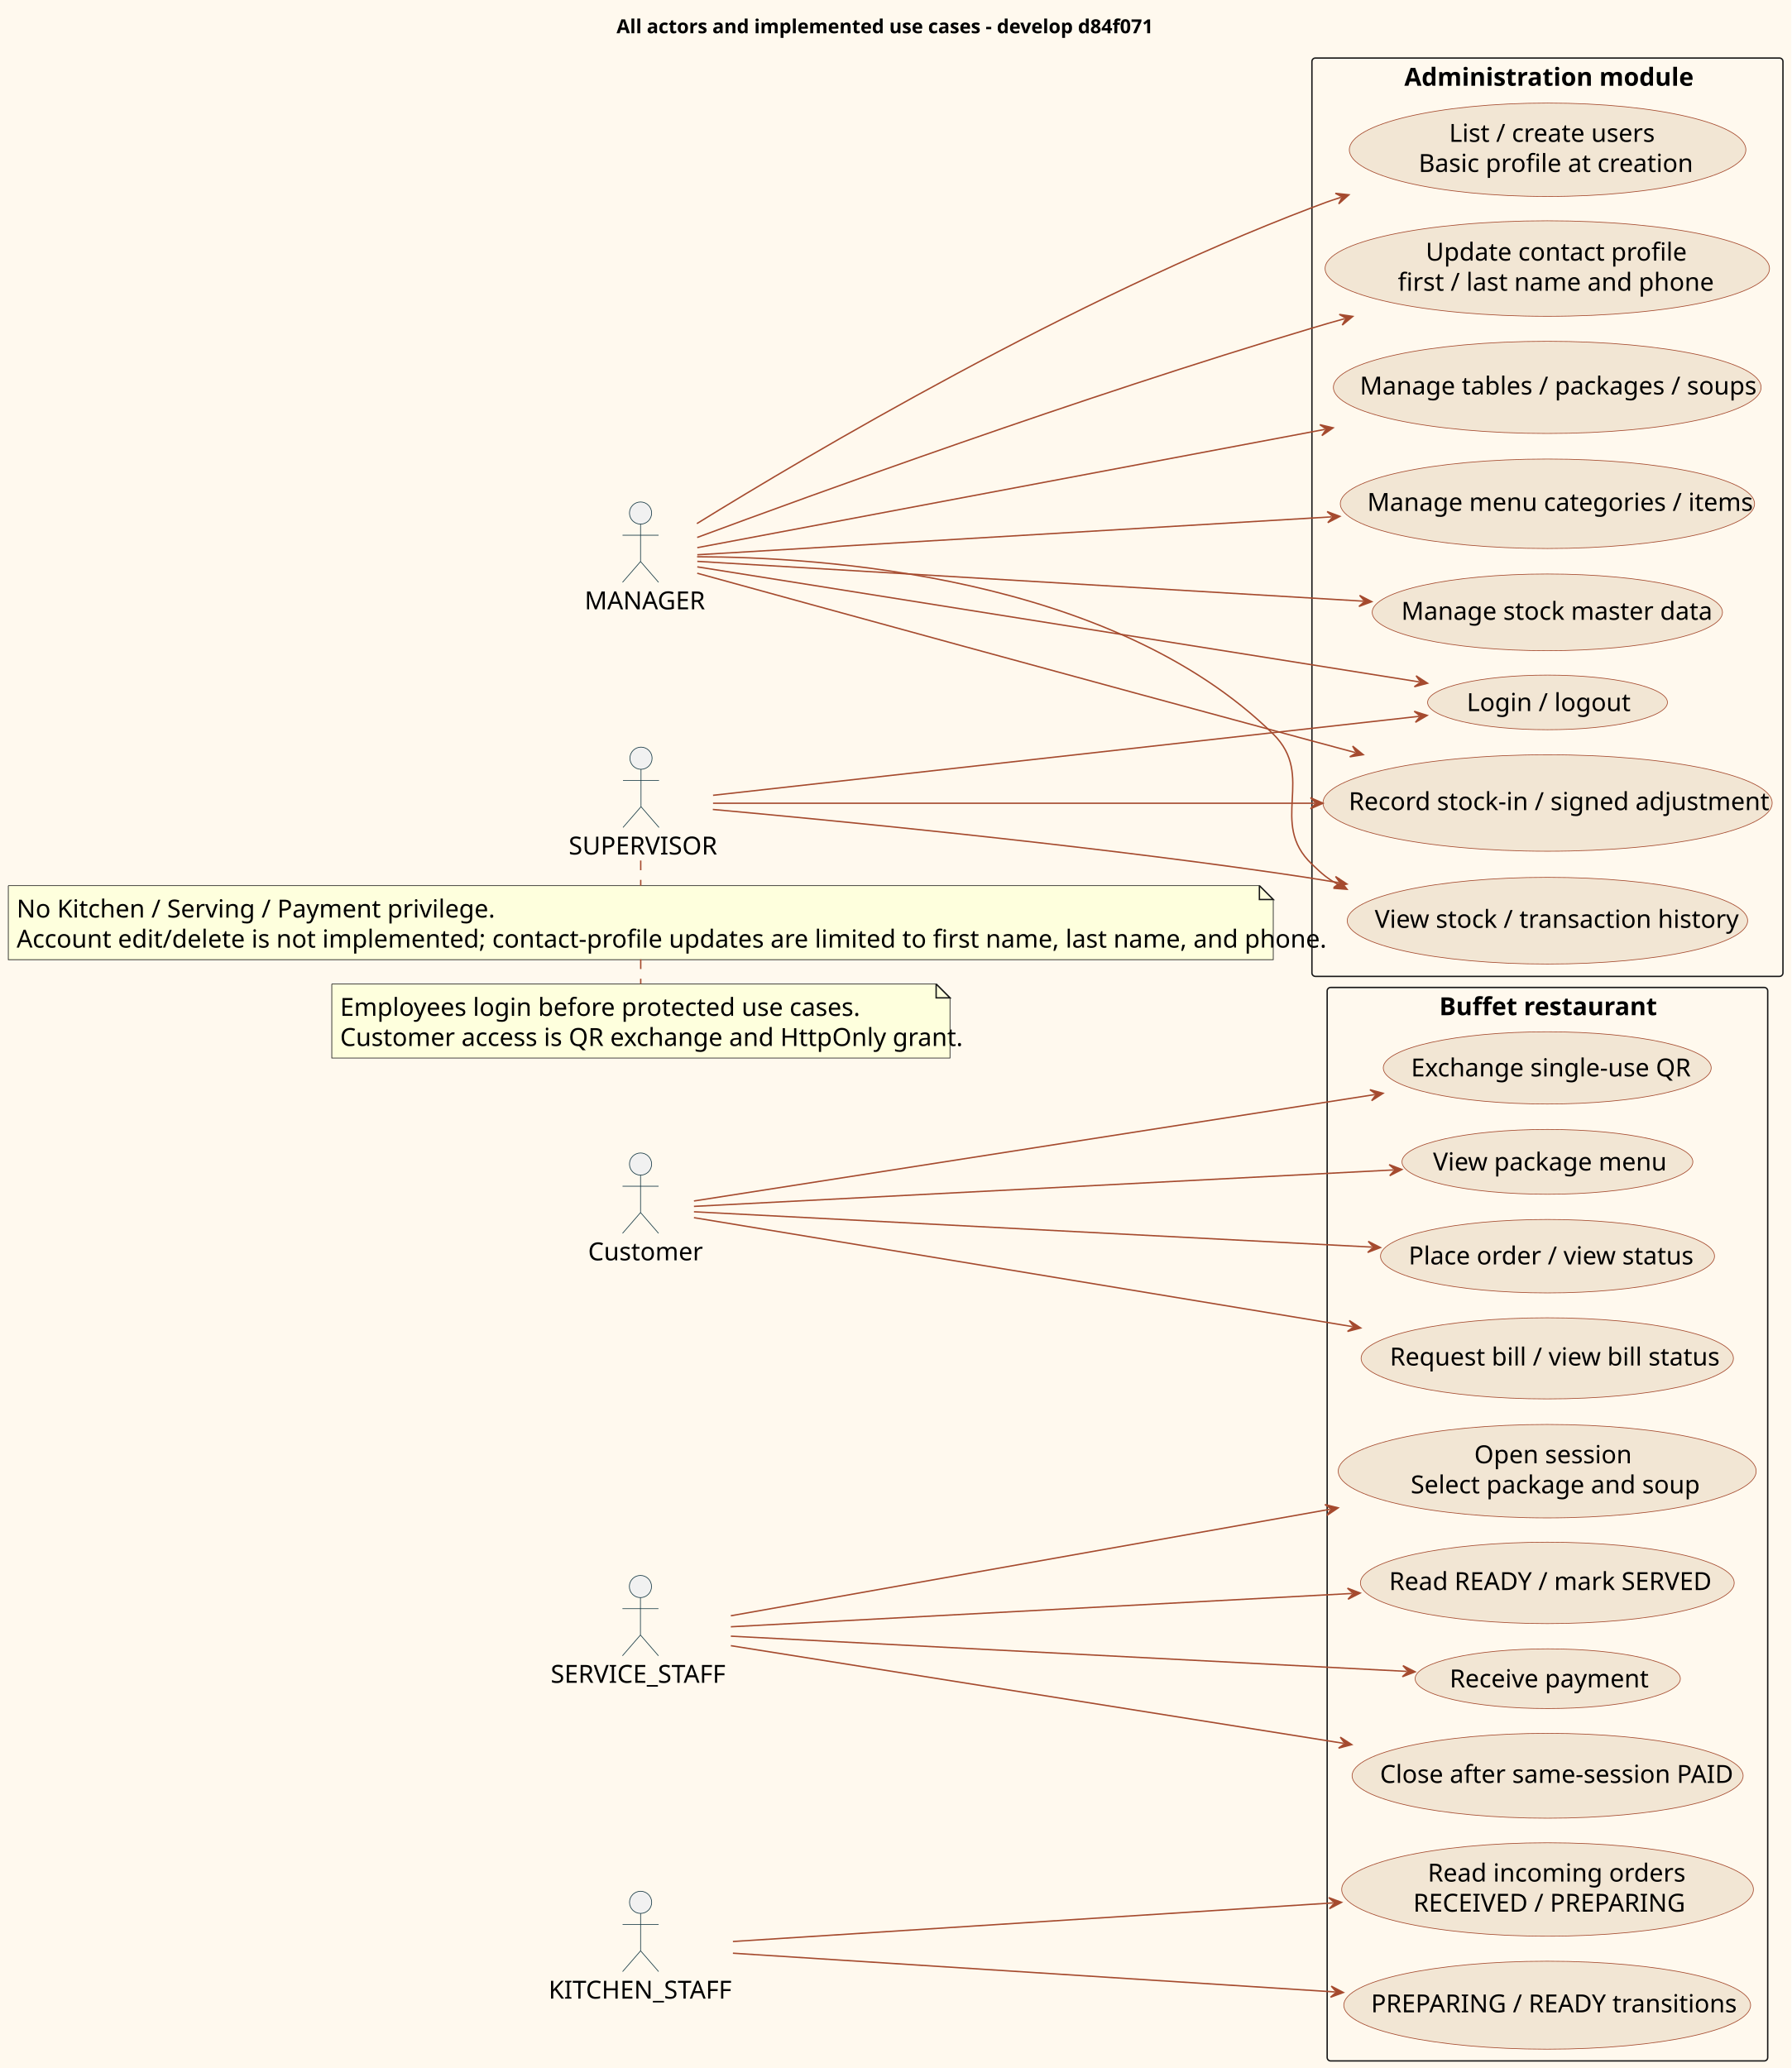
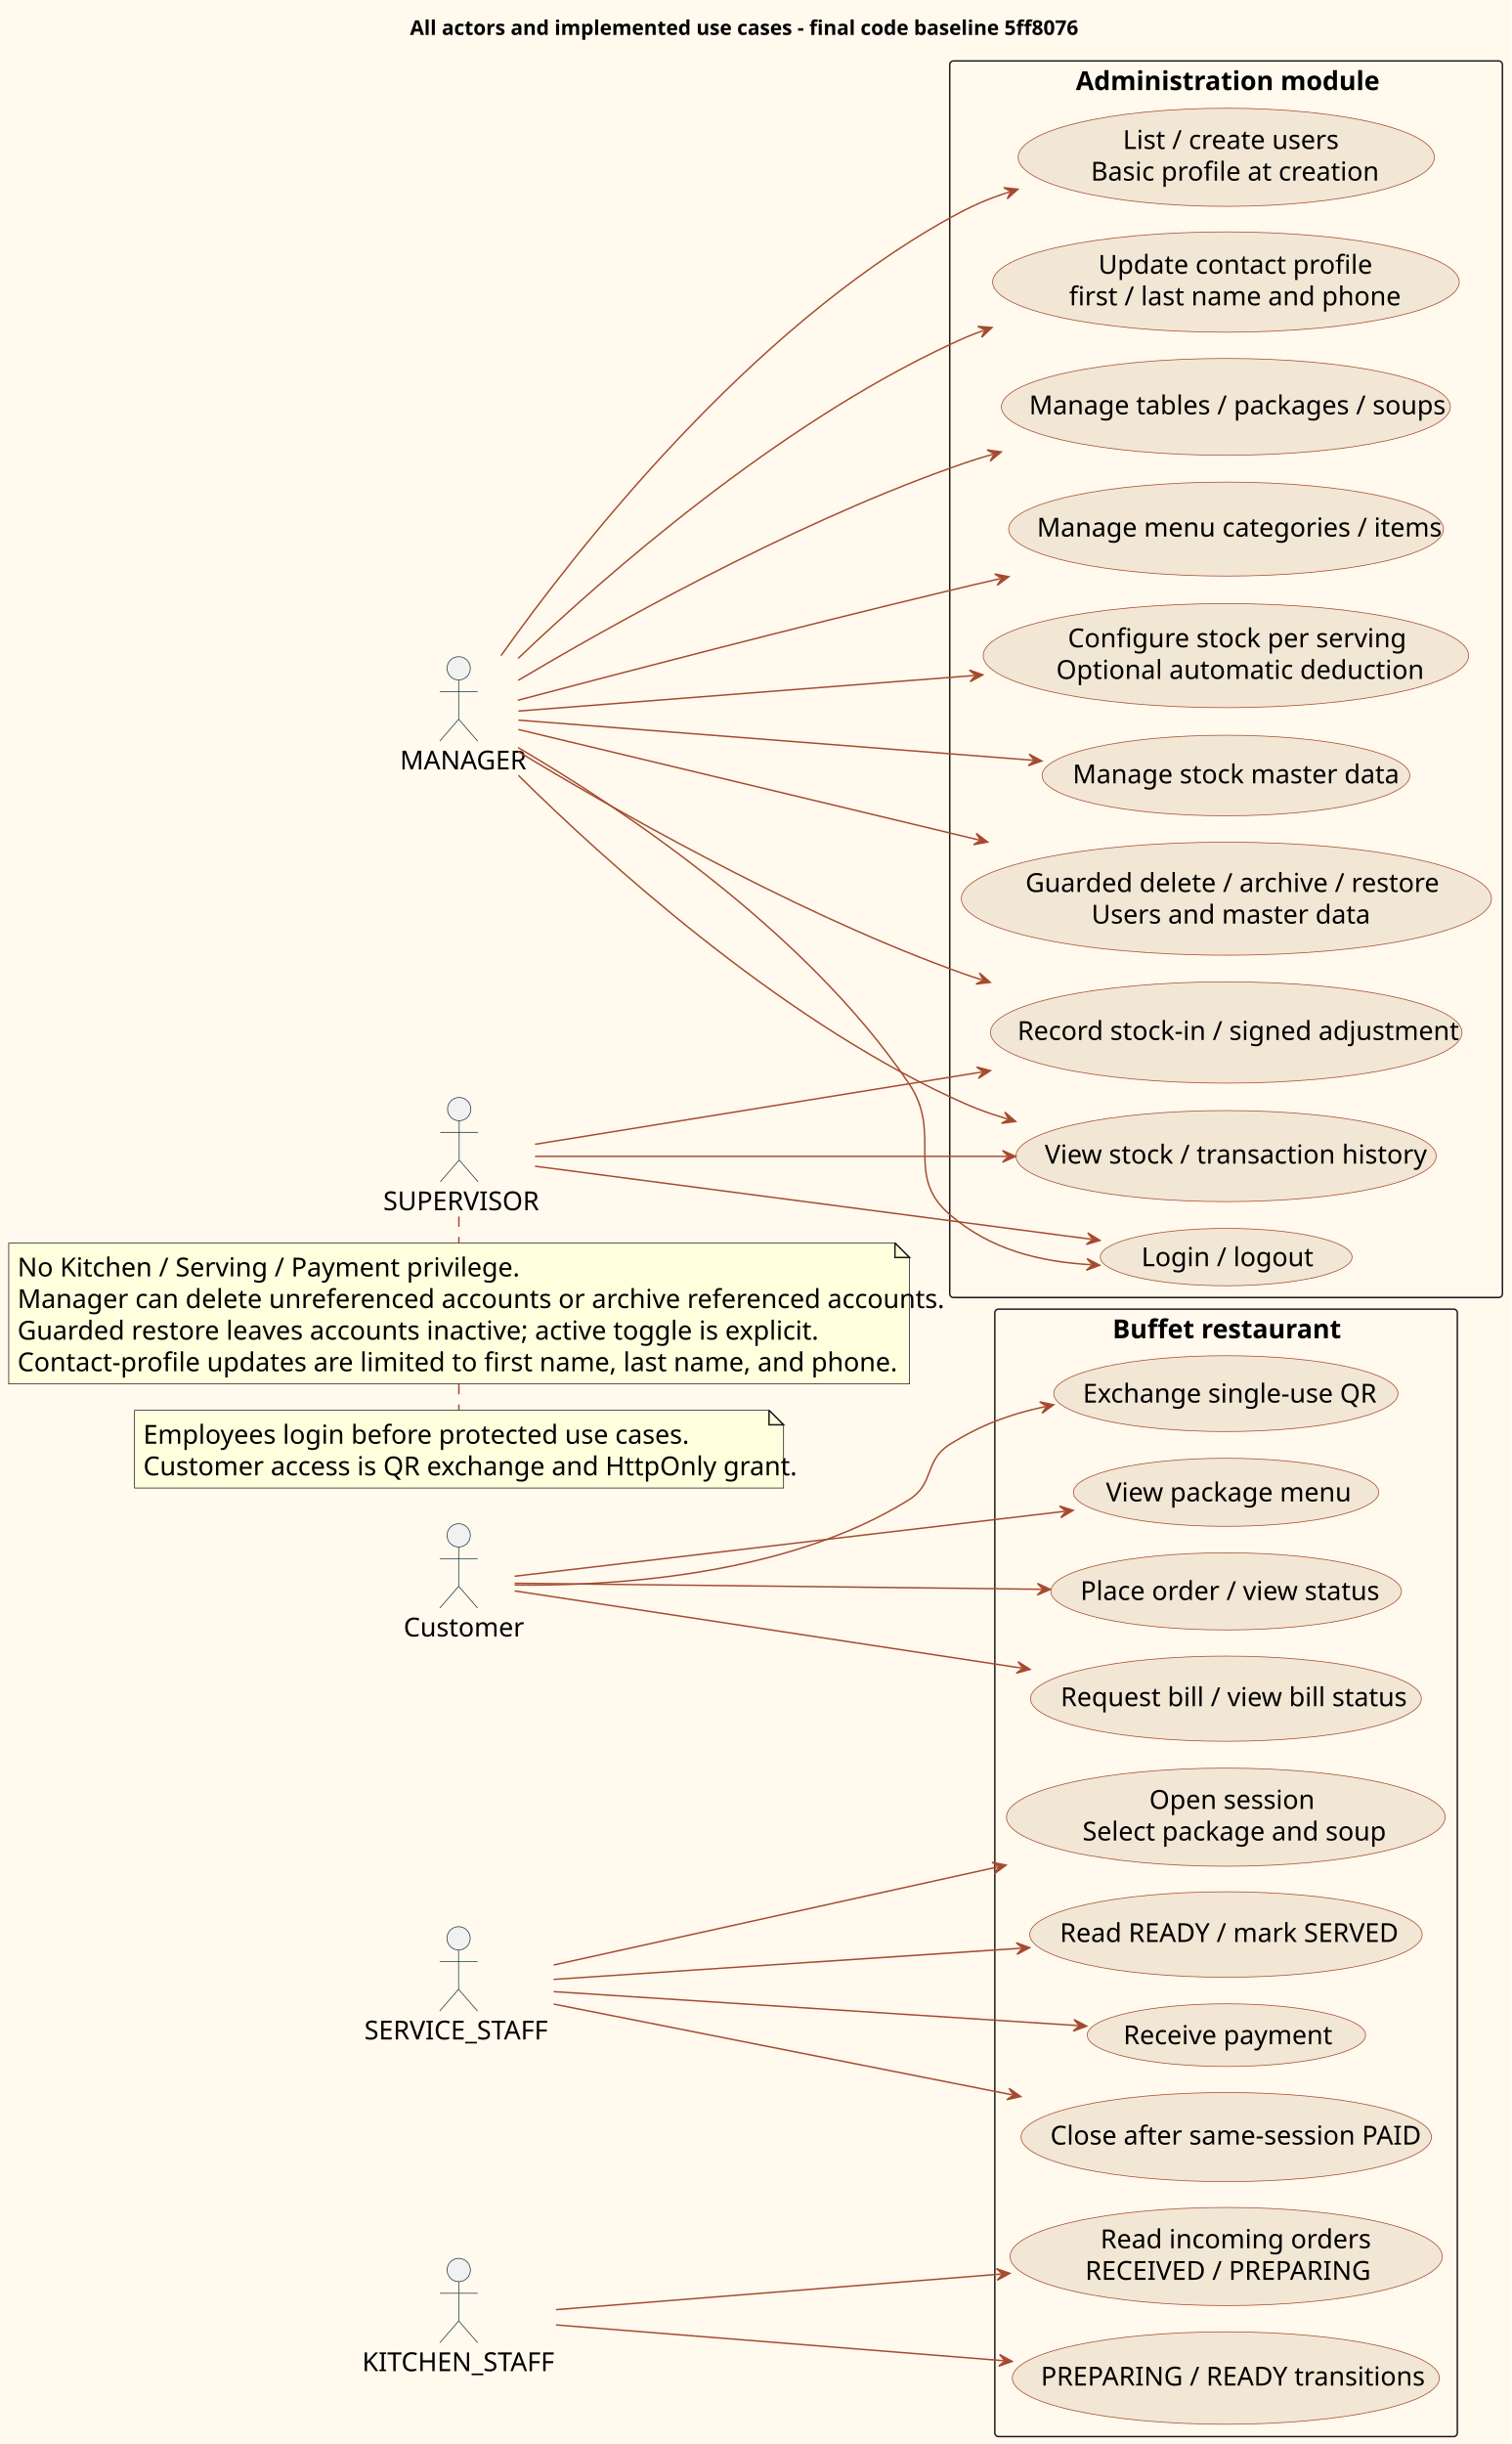
- <svg xmlns="http://www.w3.org/2000/svg" contentStyleType="text/css" data-diagram-type="DESCRIPTION" height="1493px" preserveAspectRatio="none" style="width:1293px;height:1493px;background:#FFF9EE;" version="1.1" viewBox="0 0 1293 1493" width="1293px" zoomAndPan="magnify">
+ <svg xmlns="http://www.w3.org/2000/svg" contentStyleType="text/css" data-diagram-type="DESCRIPTION" height="1680px" preserveAspectRatio="none" style="width:1039px;height:1680px;background:#FFF9EE;" version="1.1" viewBox="0 0 1039 1680" width="1039px" zoomAndPan="magnify">
  <defs />
  <g>
-     <rect fill="#FFF9EE" height="1493" style="stroke:transparent;stroke-width:1;" width="1293" x="0" y="0" />
-     <text fill="#000000" font-family="Tahoma" font-size="14" font-weight="bold" lengthAdjust="spacing" textLength="395.938" x="445.031" y="24.007">All actors and implemented use cases - develop d84f071</text>
+     <rect fill="#FFF9EE" height="1680" style="stroke:transparent;stroke-width:1;" width="1039" x="0" y="0" />
+     <text fill="#000000" font-family="Tahoma" font-size="14" font-weight="bold" lengthAdjust="spacing" textLength="468.228" x="281.886" y="24.007">All actors and implemented use cases - final code baseline 5ff8076</text>
    <g id="cluster_Buffet restaurant">
-       <rect fill="transparent" height="775" rx="2.5" ry="2.5" style="stroke:#181818;stroke-width:1;" width="318" x="958" y="712.898" />
-       <text fill="#000000" font-family="Tahoma" font-size="18" font-weight="bold" lengthAdjust="spacing" textLength="156.19" x="1038.905" y="732.907">Buffet restaurant</text>
+       <rect fill="transparent" height="775" rx="2.5" ry="2.5" style="stroke:#181818;stroke-width:1;" width="318" x="684" y="899.898" />
+       <text fill="#000000" font-family="Tahoma" font-size="18" font-weight="bold" lengthAdjust="spacing" textLength="156.19" x="764.905" y="919.907">Buffet restaurant</text>
    </g>
    <g id="cluster_Administration module">
-       <rect fill="transparent" height="663" rx="2.5" ry="2.5" style="stroke:#181818;stroke-width:1;" width="340" x="947" y="41.898" />
-       <text fill="#000000" font-family="Tahoma" font-size="18" font-weight="bold" lengthAdjust="spacing" textLength="206.587" x="1013.707" y="61.907">Administration module</text>
+       <rect fill="transparent" height="850" rx="2.5" ry="2.5" style="stroke:#181818;stroke-width:1;" width="380" x="653" y="41.898" />
+       <text fill="#000000" font-family="Tahoma" font-size="18" font-weight="bold" lengthAdjust="spacing" textLength="206.587" x="739.707" y="61.907">Administration module</text>
    </g>
    <g id="elem_Customer">
-       <ellipse cx="462.377" cy="840.398" fill="#F1F1F1" rx="8" ry="8" style="stroke:#173A45;stroke-width:0.5;" />
-       <path d="M462.377,848.398 L462.377,875.398 M449.377,856.398 L475.377,856.398 M462.377,875.398 L449.377,890.398 M462.377,875.398 L475.377,890.398 " fill="transparent" style="stroke:#173A45;stroke-width:0.5;" />
-       <text fill="#000000" font-family="Tahoma" font-size="18" lengthAdjust="spacing" textLength="75.753" x="424.5" y="909.907">Customer</text>
+       <ellipse cx="315.377" cy="1055.398" fill="#F1F1F1" rx="8" ry="8" style="stroke:#173A45;stroke-width:0.5;" />
+       <path d="M315.377,1063.398 L315.377,1090.398 M302.377,1071.398 L328.377,1071.398 M315.377,1090.398 L302.377,1105.398 M315.377,1090.398 L328.377,1105.398 " fill="transparent" style="stroke:#173A45;stroke-width:0.5;" />
+       <text fill="#000000" font-family="Tahoma" font-size="18" lengthAdjust="spacing" textLength="75.753" x="277.5" y="1124.907">Customer</text>
    </g>
    <g id="elem_Staff">
-       <ellipse cx="462.297" cy="1145.398" fill="#F1F1F1" rx="8" ry="8" style="stroke:#173A45;stroke-width:0.5;" />
-       <path d="M462.297,1153.398 L462.297,1180.398 M449.297,1161.398 L475.297,1161.398 M462.297,1180.398 L449.297,1195.398 M462.297,1180.398 L475.297,1195.398 " fill="transparent" style="stroke:#173A45;stroke-width:0.5;" />
-       <text fill="#000000" font-family="Tahoma" font-size="18" lengthAdjust="spacing" textLength="129.595" x="397.5" y="1214.907">SERVICE_STAFF</text>
+       <ellipse cx="315.297" cy="1332.398" fill="#F1F1F1" rx="8" ry="8" style="stroke:#173A45;stroke-width:0.5;" />
+       <path d="M315.297,1340.398 L315.297,1367.398 M302.297,1348.398 L328.297,1348.398 M315.297,1367.398 L302.297,1382.398 M315.297,1367.398 L328.297,1382.398 " fill="transparent" style="stroke:#173A45;stroke-width:0.5;" />
+       <text fill="#000000" font-family="Tahoma" font-size="18" lengthAdjust="spacing" textLength="129.595" x="250.5" y="1401.907">SERVICE_STAFF</text>
    </g>
    <g id="elem_Kitchen">
-       <ellipse cx="462.41" cy="1373.398" fill="#F1F1F1" rx="8" ry="8" style="stroke:#173A45;stroke-width:0.5;" />
-       <path d="M462.41,1381.398 L462.41,1408.398 M449.41,1389.398 L475.41,1389.398 M462.41,1408.398 L449.41,1423.398 M462.41,1408.398 L475.41,1423.398 " fill="transparent" style="stroke:#173A45;stroke-width:0.5;" />
-       <text fill="#000000" font-family="Tahoma" font-size="18" lengthAdjust="spacing" textLength="132.82" x="396" y="1442.907">KITCHEN_STAFF</text>
+       <ellipse cx="315.41" cy="1560.398" fill="#F1F1F1" rx="8" ry="8" style="stroke:#173A45;stroke-width:0.5;" />
+       <path d="M315.41,1568.398 L315.41,1595.398 M302.41,1576.398 L328.41,1576.398 M315.41,1595.398 L302.41,1610.398 M315.41,1595.398 L328.41,1610.398 " fill="transparent" style="stroke:#173A45;stroke-width:0.5;" />
+       <text fill="#000000" font-family="Tahoma" font-size="18" lengthAdjust="spacing" textLength="132.82" x="249" y="1629.907">KITCHEN_STAFF</text>
    </g>
    <g id="elem_Manager">
-       <ellipse cx="462.377" cy="370.398" fill="#F1F1F1" rx="8" ry="8" style="stroke:#173A45;stroke-width:0.5;" />
-       <path d="M462.377,378.398 L462.377,405.398 M449.377,386.398 L475.377,386.398 M462.377,405.398 L449.377,420.398 M462.377,405.398 L475.377,420.398 " fill="transparent" style="stroke:#173A45;stroke-width:0.5;" />
-       <text fill="#000000" font-family="Tahoma" font-size="18" lengthAdjust="spacing" textLength="80.754" x="422" y="439.907">MANAGER</text>
+       <ellipse cx="315.377" cy="459.398" fill="#F1F1F1" rx="8" ry="8" style="stroke:#173A45;stroke-width:0.5;" />
+       <path d="M315.377,467.398 L315.377,494.398 M302.377,475.398 L328.377,475.398 M315.377,494.398 L302.377,509.398 M315.377,494.398 L328.377,509.398 " fill="transparent" style="stroke:#173A45;stroke-width:0.5;" />
+       <text fill="#000000" font-family="Tahoma" font-size="18" lengthAdjust="spacing" textLength="80.754" x="275" y="528.907">MANAGER</text>
    </g>
    <g id="elem_Supervisor">
-       <ellipse cx="462.707" cy="547.398" fill="#F1F1F1" rx="8" ry="8" style="stroke:#173A45;stroke-width:0.5;" />
-       <path d="M462.707,555.398 L462.707,582.398 M449.707,563.398 L475.707,563.398 M462.707,582.398 L449.707,597.398 M462.707,582.398 L475.707,597.398 " fill="transparent" style="stroke:#173A45;stroke-width:0.5;" />
-       <text fill="#000000" font-family="Tahoma" font-size="18" lengthAdjust="spacing" textLength="104.414" x="410.5" y="616.907">SUPERVISOR</text>
+       <ellipse cx="315.707" cy="762.398" fill="#F1F1F1" rx="8" ry="8" style="stroke:#173A45;stroke-width:0.5;" />
+       <path d="M315.707,770.398 L315.707,797.398 M302.707,778.398 L328.707,778.398 M315.707,797.398 L302.707,812.398 M315.707,797.398 L328.707,812.398 " fill="transparent" style="stroke:#173A45;stroke-width:0.5;" />
+       <text fill="#000000" font-family="Tahoma" font-size="18" lengthAdjust="spacing" textLength="104.414" x="263.5" y="831.907">SUPERVISOR</text>
    </g>
-     <g id="elem_GMN48">
-       <path d="M6,639.398 L6,692.852 L919.09,692.852 L919.09,649.398 L909.09,639.398 L6,639.398 " fill="#FEFFDD" style="stroke:#181818;stroke-width:0.5;" />
-       <path d="M909.09,639.398 L909.09,649.398 L919.09,649.398 L909.09,639.398 " fill="#FEFFDD" style="stroke:#181818;stroke-width:1;" />
-       <text fill="#000000" font-family="Tahoma" font-size="18" lengthAdjust="spacing" textLength="327.999" x="12" y="662.407">No Kitchen / Serving / Payment privilege.</text>
-       <text fill="#000000" font-family="Tahoma" font-size="18" lengthAdjust="spacing" textLength="892.09" x="12" y="684.134">Account edit/delete is not implemented; contact-profile updates are limited to first name, last name, and phone.</text>
+     <g id="elem_GMN52">
+       <path d="M6,854.398 L6,951.305 L625.333,951.305 L625.333,864.398 L615.333,854.398 L6,854.398 " fill="#FEFFDD" style="stroke:#181818;stroke-width:0.5;" />
+       <path d="M615.333,854.398 L615.333,864.398 L625.333,864.398 L615.333,854.398 " fill="#FEFFDD" style="stroke:#181818;stroke-width:1;" />
+       <text fill="#000000" font-family="Tahoma" font-size="18" lengthAdjust="spacing" textLength="327.999" x="12" y="877.407">No Kitchen / Serving / Payment privilege.</text>
+       <text fill="#000000" font-family="Tahoma" font-size="18" lengthAdjust="spacing" textLength="598.333" x="12" y="899.134">Manager can delete unreferenced accounts or archive referenced accounts.</text>
+       <text fill="#000000" font-family="Tahoma" font-size="18" lengthAdjust="spacing" textLength="522.624" x="12" y="920.86">Guarded restore leaves accounts inactive; active toggle is explicit.</text>
+       <text fill="#000000" font-family="Tahoma" font-size="18" lengthAdjust="spacing" textLength="571.069" x="12" y="942.587">Contact-profile updates are limited to first name, last name, and phone.</text>
    </g>
-     <g id="elem_GMN51">
-       <path d="M239.5,710.398 L239.5,763.852 L685.741,763.852 L685.741,720.398 L675.741,710.398 L239.5,710.398 " fill="#FEFFDD" style="stroke:#181818;stroke-width:0.5;" />
-       <path d="M675.741,710.398 L675.741,720.398 L685.741,720.398 L675.741,710.398 " fill="#FEFFDD" style="stroke:#181818;stroke-width:1;" />
-       <text fill="#000000" font-family="Tahoma" font-size="18" lengthAdjust="spacing" textLength="353.742" x="245.5" y="733.407">Employees login before protected use cases.</text>
-       <text fill="#000000" font-family="Tahoma" font-size="18" lengthAdjust="spacing" textLength="425.241" x="245.5" y="755.134">Customer access is QR exchange and HttpOnly grant.</text>
+     <g id="elem_GMN55">
+       <path d="M92.5,969.398 L92.5,1022.852 L538.741,1022.852 L538.741,979.398 L528.741,969.398 L92.5,969.398 " fill="#FEFFDD" style="stroke:#181818;stroke-width:0.5;" />
+       <path d="M528.741,969.398 L528.741,979.398 L538.741,979.398 L528.741,969.398 " fill="#FEFFDD" style="stroke:#181818;stroke-width:1;" />
+       <text fill="#000000" font-family="Tahoma" font-size="18" lengthAdjust="spacing" textLength="353.742" x="98.5" y="992.407">Employees login before protected use cases.</text>
+       <text fill="#000000" font-family="Tahoma" font-size="18" lengthAdjust="spacing" textLength="425.241" x="98.5" y="1014.134">Customer access is QR exchange and HttpOnly grant.</text>
    </g>
    <g id="elem_QR">
-       <ellipse cx="1116.86" cy="770.971" fill="#F2E6D4" rx="118.36" ry="26.072" style="stroke:#A54A2E;stroke-width:0.5;" />
-       <text fill="#000000" font-family="Tahoma" font-size="18" lengthAdjust="spacing" textLength="191.224" x="1018.552" y="777.125">Exchange single-use QR</text>
+       <ellipse cx="842.86" cy="957.971" fill="#F2E6D4" rx="118.36" ry="26.072" style="stroke:#A54A2E;stroke-width:0.5;" />
+       <text fill="#000000" font-family="Tahoma" font-size="18" lengthAdjust="spacing" textLength="191.224" x="744.552" y="964.125">Exchange single-use QR</text>
    </g>
    <g id="elem_CustomerMenu">
-       <ellipse cx="1116.987" cy="838.796" fill="#F2E6D4" rx="104.987" ry="23.398" style="stroke:#A54A2E;stroke-width:0.5;" />
-       <text fill="#000000" font-family="Tahoma" font-size="18" lengthAdjust="spacing" textLength="159.144" x="1034.416" y="845.05">View package menu</text>
+       <ellipse cx="842.987" cy="1025.796" fill="#F2E6D4" rx="104.987" ry="23.398" style="stroke:#A54A2E;stroke-width:0.5;" />
+       <text fill="#000000" font-family="Tahoma" font-size="18" lengthAdjust="spacing" textLength="159.144" x="760.416" y="1032.05">View package menu</text>
    </g>
    <g id="elem_Order">
-       <ellipse cx="1117.059" cy="906.91" fill="#F2E6D4" rx="120.559" ry="26.512" style="stroke:#A54A2E;stroke-width:0.5;" />
-       <text fill="#000000" font-family="Tahoma" font-size="18" lengthAdjust="spacing" textLength="196.321" x="1016.814" y="912.855">Place order / view status</text>
+       <ellipse cx="843.059" cy="1093.91" fill="#F2E6D4" rx="120.559" ry="26.512" style="stroke:#A54A2E;stroke-width:0.5;" />
+       <text fill="#000000" font-family="Tahoma" font-size="18" lengthAdjust="spacing" textLength="196.321" x="742.814" y="1099.855">Place order / view status</text>
    </g>
    <g id="elem_Bill">
-       <ellipse cx="1116.879" cy="980.674" fill="#F2E6D4" rx="134.379" ry="29.276" style="stroke:#A54A2E;stroke-width:0.5;" />
-       <text fill="#000000" font-family="Tahoma" font-size="18" lengthAdjust="spacing" textLength="227.25" x="1003.254" y="985.82">Request bill / view bill status</text>
+       <ellipse cx="842.879" cy="1167.674" fill="#F2E6D4" rx="134.379" ry="29.276" style="stroke:#A54A2E;stroke-width:0.5;" />
+       <text fill="#000000" font-family="Tahoma" font-size="18" lengthAdjust="spacing" textLength="227.25" x="729.254" y="1172.82">Request bill / view bill status</text>
    </g>
    <g id="elem_Open">
-       <ellipse cx="1116.827" cy="1062.124" fill="#F2E6D4" rx="150.827" ry="33.726" style="stroke:#A54A2E;stroke-width:0.5;" />
-       <text fill="#000000" font-family="Tahoma" font-size="18" lengthAdjust="spacing" textLength="105.319" x="1064.168" y="1056.407">Open session</text>
-       <text fill="#000000" font-family="Tahoma" font-size="18" lengthAdjust="spacing" textLength="197.06" x="1018.298" y="1078.133">Select package and soup</text>
+       <ellipse cx="842.827" cy="1249.124" fill="#F2E6D4" rx="150.827" ry="33.726" style="stroke:#A54A2E;stroke-width:0.5;" />
+       <text fill="#000000" font-family="Tahoma" font-size="18" lengthAdjust="spacing" textLength="105.319" x="790.168" y="1243.407">Open session</text>
+       <text fill="#000000" font-family="Tahoma" font-size="18" lengthAdjust="spacing" textLength="197.06" x="744.298" y="1265.133">Select package and soup</text>
    </g>
    <g id="elem_Serve">
-       <ellipse cx="1116.915" cy="1142.782" fill="#F2E6D4" rx="134.915" ry="29.383" style="stroke:#A54A2E;stroke-width:0.5;" />
-       <text fill="#000000" font-family="Tahoma" font-size="18" lengthAdjust="spacing" textLength="228.428" x="1002.701" y="1147.927">Read READY / mark SERVED</text>
+       <ellipse cx="842.915" cy="1329.782" fill="#F2E6D4" rx="134.915" ry="29.383" style="stroke:#A54A2E;stroke-width:0.5;" />
+       <text fill="#000000" font-family="Tahoma" font-size="18" lengthAdjust="spacing" textLength="228.428" x="728.701" y="1334.927">Read READY / mark SERVED</text>
    </g>
    <g id="elem_Pay">
-       <ellipse cx="1117.22" cy="1211.943" fill="#F2E6D4" rx="95.72" ry="21.544" style="stroke:#A54A2E;stroke-width:0.5;" />
-       <text fill="#000000" font-family="Tahoma" font-size="18" lengthAdjust="spacing" textLength="135.615" x="1046.413" y="1218.197">Receive payment</text>
+       <ellipse cx="843.22" cy="1398.943" fill="#F2E6D4" rx="95.72" ry="21.544" style="stroke:#A54A2E;stroke-width:0.5;" />
+       <text fill="#000000" font-family="Tahoma" font-size="18" lengthAdjust="spacing" textLength="135.615" x="772.413" y="1405.197">Receive payment</text>
    </g>
    <g id="elem_Close">
-       <ellipse cx="1117.123" cy="1282.023" fill="#F2E6D4" rx="141.123" ry="30.625" style="stroke:#A54A2E;stroke-width:0.5;" />
-       <text fill="#000000" font-family="Tahoma" font-size="18" lengthAdjust="spacing" textLength="241.989" x="996.128" y="1287.168">Close after same-session PAID</text>
+       <ellipse cx="843.123" cy="1469.023" fill="#F2E6D4" rx="141.123" ry="30.625" style="stroke:#A54A2E;stroke-width:0.5;" />
+       <text fill="#000000" font-family="Tahoma" font-size="18" lengthAdjust="spacing" textLength="241.989" x="722.128" y="1474.168">Close after same-session PAID</text>
    </g>
    <g id="elem_Incoming">
-       <ellipse cx="1117.09" cy="1364.124" fill="#F2E6D4" rx="148.59" ry="33.726" style="stroke:#A54A2E;stroke-width:0.5;" />
-       <text fill="#000000" font-family="Tahoma" font-size="18" lengthAdjust="spacing" textLength="172.942" x="1030.619" y="1358.407">Read incoming orders</text>
-       <text fill="#000000" font-family="Tahoma" font-size="18" lengthAdjust="spacing" textLength="193.895" x="1020.142" y="1380.133">RECEIVED / PREPARING</text>
+       <ellipse cx="843.09" cy="1551.124" fill="#F2E6D4" rx="148.59" ry="33.726" style="stroke:#A54A2E;stroke-width:0.5;" />
+       <text fill="#000000" font-family="Tahoma" font-size="18" lengthAdjust="spacing" textLength="172.942" x="756.619" y="1545.407">Read incoming orders</text>
+       <text fill="#000000" font-family="Tahoma" font-size="18" lengthAdjust="spacing" textLength="193.895" x="746.142" y="1567.133">RECEIVED / PREPARING</text>
    </g>
    <g id="elem_Prepare">
-       <ellipse cx="1116.82" cy="1447.662" fill="#F2E6D4" rx="146.82" ry="31.764" style="stroke:#A54A2E;stroke-width:0.5;" />
-       <text fill="#000000" font-family="Tahoma" font-size="18" lengthAdjust="spacing" textLength="254.338" x="989.651" y="1452.808">PREPARING / READY transitions</text>
+       <ellipse cx="842.82" cy="1634.662" fill="#F2E6D4" rx="146.82" ry="31.764" style="stroke:#A54A2E;stroke-width:0.5;" />
+       <text fill="#000000" font-family="Tahoma" font-size="18" lengthAdjust="spacing" textLength="254.338" x="715.651" y="1639.808">PREPARING / READY transitions</text>
    </g>
    <g id="elem_Login">
-       <ellipse cx="1117.069" cy="507.112" fill="#F2E6D4" rx="86.569" ry="19.714" style="stroke:#A54A2E;stroke-width:0.5;" />
-       <text fill="#000000" font-family="Tahoma" font-size="18" lengthAdjust="spacing" textLength="110.628" x="1058.755" y="513.367">Login / logout</text>
+       <ellipse cx="843.069" cy="864.112" fill="#F2E6D4" rx="86.569" ry="19.714" style="stroke:#A54A2E;stroke-width:0.5;" />
+       <text fill="#000000" font-family="Tahoma" font-size="18" lengthAdjust="spacing" textLength="110.628" x="784.755" y="870.367">Login / logout</text>
    </g>
    <g id="elem_Users">
-       <ellipse cx="1117.115" cy="108.124" fill="#F2E6D4" rx="143.115" ry="33.726" style="stroke:#A54A2E;stroke-width:0.5;" />
-       <text fill="#000000" font-family="Tahoma" font-size="18" lengthAdjust="spacing" textLength="142.154" x="1046.038" y="102.407">List / create users</text>
-       <text fill="#000000" font-family="Tahoma" font-size="18" lengthAdjust="spacing" textLength="186.152" x="1024.039" y="124.133">Basic profile at creation</text>
+       <ellipse cx="843.115" cy="108.124" fill="#F2E6D4" rx="143.115" ry="33.726" style="stroke:#A54A2E;stroke-width:0.5;" />
+       <text fill="#000000" font-family="Tahoma" font-size="18" lengthAdjust="spacing" textLength="142.154" x="772.038" y="102.407">List / create users</text>
+       <text fill="#000000" font-family="Tahoma" font-size="18" lengthAdjust="spacing" textLength="186.152" x="750.039" y="124.133">Basic profile at creation</text>
    </g>
    <g id="elem_Profile">
-       <ellipse cx="1116.895" cy="193.877" fill="#F2E6D4" rx="160.395" ry="34.479" style="stroke:#A54A2E;stroke-width:0.5;" />
-       <text fill="#000000" font-family="Tahoma" font-size="18" lengthAdjust="spacing" textLength="175.447" x="1029.171" y="188.16">Update contact profile</text>
-       <text fill="#000000" font-family="Tahoma" font-size="18" lengthAdjust="spacing" textLength="215.789" x="1009" y="209.886">first / last name and phone</text>
+       <ellipse cx="842.895" cy="193.877" fill="#F2E6D4" rx="160.395" ry="34.479" style="stroke:#A54A2E;stroke-width:0.5;" />
+       <text fill="#000000" font-family="Tahoma" font-size="18" lengthAdjust="spacing" textLength="175.447" x="755.171" y="188.16">Update contact profile</text>
+       <text fill="#000000" font-family="Tahoma" font-size="18" lengthAdjust="spacing" textLength="215.789" x="735" y="209.886">first / last name and phone</text>
    </g>
    <g id="elem_Catalog">
-       <ellipse cx="1116.859" cy="279.67" fill="#F2E6D4" rx="154.359" ry="33.272" style="stroke:#A54A2E;stroke-width:0.5;" />
-       <text fill="#000000" font-family="Tahoma" font-size="18" lengthAdjust="spacing" textLength="270.554" x="981.582" y="284.816">Manage tables / packages / soups</text>
+       <ellipse cx="842.859" cy="279.67" fill="#F2E6D4" rx="154.359" ry="33.272" style="stroke:#A54A2E;stroke-width:0.5;" />
+       <text fill="#000000" font-family="Tahoma" font-size="18" lengthAdjust="spacing" textLength="270.554" x="707.582" y="284.816">Manage tables / packages / soups</text>
    </g>
    <g id="elem_AdminMenu">
-       <ellipse cx="1116.998" cy="363.698" fill="#F2E6D4" rx="149.498" ry="32.3" style="stroke:#A54A2E;stroke-width:0.5;" />
-       <text fill="#000000" font-family="Tahoma" font-size="18" lengthAdjust="spacing" textLength="260.112" x="986.942" y="368.844">Manage menu categories / items</text>
+       <ellipse cx="842.998" cy="363.698" fill="#F2E6D4" rx="149.498" ry="32.3" style="stroke:#A54A2E;stroke-width:0.5;" />
+       <text fill="#000000" font-family="Tahoma" font-size="18" lengthAdjust="spacing" textLength="260.112" x="712.942" y="368.844">Manage menu categories / items</text>
+     </g>
+     <g id="elem_Recipe">
+       <ellipse cx="842.874" cy="450.673" fill="#F2E6D4" rx="166.874" ry="35.775" style="stroke:#A54A2E;stroke-width:0.5;" />
+       <text fill="#000000" font-family="Tahoma" font-size="18" lengthAdjust="spacing" textLength="217.353" x="734.197" y="444.955">Configure stock per serving</text>
+       <text fill="#000000" font-family="Tahoma" font-size="18" lengthAdjust="spacing" textLength="233.385" x="726.181" y="466.682">Optional automatic deduction</text>
    </g>
    <g id="elem_Master">
-       <ellipse cx="1116.925" cy="442.083" fill="#F2E6D4" rx="126.425" ry="27.685" style="stroke:#A54A2E;stroke-width:0.5;" />
-       <text fill="#000000" font-family="Tahoma" font-size="18" lengthAdjust="spacing" textLength="209.645" x="1011.514" y="447.469">Manage stock master data</text>
+       <ellipse cx="842.925" cy="533.083" fill="#F2E6D4" rx="126.425" ry="27.685" style="stroke:#A54A2E;stroke-width:0.5;" />
+       <text fill="#000000" font-family="Tahoma" font-size="18" lengthAdjust="spacing" textLength="209.645" x="737.514" y="538.469">Manage stock master data</text>
+     </g>
+     <g id="elem_Lifecycle">
+       <ellipse cx="843.239" cy="617.746" fill="#F2E6D4" rx="182.239" ry="38.848" style="stroke:#A54A2E;stroke-width:0.5;" />
+       <text fill="#000000" font-family="Tahoma" font-size="18" lengthAdjust="spacing" textLength="270.334" x="705.072" y="613.137">Guarded delete / archive / restore</text>
+       <text fill="#000000" font-family="Tahoma" font-size="18" lengthAdjust="spacing" textLength="179.587" x="750.445" y="634.864">Users and master data</text>
    </g>
    <g id="elem_Read">
-       <ellipse cx="1117" cy="664.698" fill="#F2E6D4" rx="144.5" ry="31.3" style="stroke:#A54A2E;stroke-width:0.5;" />
-       <text fill="#000000" font-family="Tahoma" font-size="18" lengthAdjust="spacing" textLength="249.319" x="992.34" y="669.844">View stock / transaction history</text>
+       <ellipse cx="843" cy="794.698" fill="#F2E6D4" rx="144.5" ry="31.3" style="stroke:#A54A2E;stroke-width:0.5;" />
+       <text fill="#000000" font-family="Tahoma" font-size="18" lengthAdjust="spacing" textLength="249.319" x="718.34" y="799.844">View stock / transaction history</text>
    </g>
    <g id="elem_Move">
-       <ellipse cx="1117.106" cy="579.72" fill="#F2E6D4" rx="162.106" ry="34.821" style="stroke:#A54A2E;stroke-width:0.5;" />
-       <text fill="#000000" font-family="Tahoma" font-size="18" lengthAdjust="spacing" textLength="287.095" x="973.558" y="584.865">Record stock-in / signed adjustment</text>
+       <ellipse cx="843.106" cy="709.72" fill="#F2E6D4" rx="162.106" ry="34.821" style="stroke:#A54A2E;stroke-width:0.5;" />
+       <text fill="#000000" font-family="Tahoma" font-size="18" lengthAdjust="spacing" textLength="287.095" x="699.558" y="714.865">Record stock-in / signed adjustment</text>
    </g>
-     <polygon fill="#A54A2E" points="998.379,789.285,988.869,786.723,993.439,790.057,990.105,794.627,998.379,789.285" style="stroke:#A54A2E;stroke-width:1;" />
-     <path d="M500.925,867.048 C595.636,852.243 842.038,813.725 992.451,790.212 " fill="transparent" style="stroke:#A54A2E;stroke-width:1;" />
-     <polygon fill="#A54A2E" points="1011.952,844.32,1002.756,840.794,1006.959,844.58,1003.173,848.783,1011.952,844.32" style="stroke:#A54A2E;stroke-width:1;" />
-     <path d="M500.925,870.948 C598.547,865.861 857.635,852.361 1005.96,844.632 " fill="transparent" style="stroke:#A54A2E;stroke-width:1;" />
-     <polygon fill="#A54A2E" points="996.438,900.668,987.659,896.206,991.445,900.408,987.242,904.195,996.438,900.668" style="stroke:#A54A2E;stroke-width:1;" />
-     <path d="M500.925,874.848 C595.23,879.763 839.813,892.507 990.446,900.356 " fill="transparent" style="stroke:#A54A2E;stroke-width:1;" />
-     <polygon fill="#A54A2E" points="982.211,958.754,973.985,953.338,977.278,957.938,972.678,961.231,982.211,958.754" style="stroke:#A54A2E;stroke-width:1;" />
-     <path d="M500.925,879.093 C592.319,894.22 824.564,932.661 976.291,957.774 " fill="transparent" style="stroke:#A54A2E;stroke-width:1;" />
-     <polygon fill="#A54A2E" points="965.951,1088.574,956.39,1086.211,961.028,1089.449,957.79,1094.087,965.951,1088.574" style="stroke:#A54A2E;stroke-width:1;" />
-     <path d="M527.551,1166.512 C628.536,1148.559 821.581,1114.24 960.044,1089.624 " fill="transparent" style="stroke:#A54A2E;stroke-width:1;" />
-     <polygon fill="#A54A2E" points="981.846,1150.094,972.645,1146.582,976.853,1150.362,973.073,1154.571,981.846,1150.094" style="stroke:#A54A2E;stroke-width:1;" />
-     <path d="M527.551,1174.463 C632.469,1168.835 837.144,1157.856 975.855,1150.416 " fill="transparent" style="stroke:#A54A2E;stroke-width:1;" />
-     <polygon fill="#A54A2E" points="1021.488,1206.974,1012.708,1202.511,1016.495,1206.714,1012.292,1210.5,1021.488,1206.974" style="stroke:#A54A2E;stroke-width:1;" />
-     <path d="M527.551,1181.236 C643.065,1187.255 880.775,1199.641 1015.496,1206.661 " fill="transparent" style="stroke:#A54A2E;stroke-width:1;" />
-     <polygon fill="#A54A2E" points="975.752,1259.545,967.493,1254.178,970.814,1258.758,966.234,1262.078,975.752,1259.545" style="stroke:#A54A2E;stroke-width:1;" />
-     <path d="M527.551,1188.107 C630.944,1204.587 831.108,1236.49 969.826,1258.6 " fill="transparent" style="stroke:#A54A2E;stroke-width:1;" />
-     <polygon fill="#A54A2E" points="968.381,1373.4,959.142,1369.987,963.391,1373.722,959.656,1377.97,968.381,1373.4" style="stroke:#A54A2E;stroke-width:1;" />
-     <path d="M529.052,1401.679 C631.094,1395.111 824.517,1382.661 962.393,1373.786 " fill="transparent" style="stroke:#A54A2E;stroke-width:1;" />
-     <polygon fill="#A54A2E" points="969.689,1438.481,960.964,1433.911,964.699,1438.159,960.451,1441.894,969.689,1438.481" style="stroke:#A54A2E;stroke-width:1;" />
-     <path d="M529.052,1410.118 C631.417,1416.707 825.781,1429.218 963.701,1438.095 " fill="transparent" style="stroke:#A54A2E;stroke-width:1;" />
-     <polygon fill="#A54A2E" points="1030.45,493.263,1022.192,487.896,1025.513,492.476,1020.933,495.796,1030.45,493.263" style="stroke:#A54A2E;stroke-width:1;" />
-     <path d="M503.335,409.248 C607.164,425.797 881.971,469.597 1024.525,492.318 " fill="transparent" style="stroke:#A54A2E;stroke-width:1;" />
-     <polygon fill="#A54A2E" points="1030.226,516.495,1020.837,513.52,1025.256,517.051,1021.726,521.471,1030.226,516.495" style="stroke:#A54A2E;stroke-width:1;" />
-     <path d="M514.701,574.17 C626.311,561.684 886.562,532.567 1024.263,517.162 " fill="transparent" style="stroke:#A54A2E;stroke-width:1;" />
-     <polygon fill="#A54A2E" points="973.692,140.634,963.902,139.556,968.928,142.152,966.332,147.178,973.692,140.634" style="stroke:#A54A2E;stroke-width:1;" />
-     <path d="M503.045,378.01 C583.67,328.229 774.066,215.552 947,149.898 C955.621,146.626 958.87,145.359 967.975,142.456 " fill="transparent" style="stroke:#A54A2E;stroke-width:1;" />
-     <polygon fill="#A54A2E" points="976.495,228.437,966.754,226.984,971.676,229.771,968.888,234.694,976.495,228.437" style="stroke:#A54A2E;stroke-width:1;" />
-     <path d="M503.259,388.012 C585.445,357.516 780.309,286.629 947,236.898 C956.574,234.042 960.705,232.809 970.712,230.038 " fill="transparent" style="stroke:#A54A2E;stroke-width:1;" />
-     <polygon fill="#A54A2E" points="962.315,308.869,952.73,306.605,957.402,309.795,954.212,314.467,962.315,308.869" style="stroke:#A54A2E;stroke-width:1;" />
-     <path d="M503.335,395.389 C592.43,378.594 805.887,338.356 956.419,309.98 " fill="transparent" style="stroke:#A54A2E;stroke-width:1;" />
-     <polygon fill="#A54A2E" points="967.199,372.792,957.977,369.336,962.208,373.091,958.454,377.322,967.199,372.792" style="stroke:#A54A2E;stroke-width:1;" />
-     <path d="M503.335,400.517 C593.399,395.134 810.578,382.154 961.21,373.15 " fill="transparent" style="stroke:#A54A2E;stroke-width:1;" />
-     <polygon fill="#A54A2E" points="990.178,434.378,981.433,429.848,985.187,434.08,980.955,437.834,990.178,434.378" style="stroke:#A54A2E;stroke-width:1;" />
-     <path d="M503.335,405.279 C598.102,410.944 834.252,425.058 984.188,434.02 " fill="transparent" style="stroke:#A54A2E;stroke-width:1;" />
-     <polygon fill="#A54A2E" points="972.343,642.042,966.334,634.238,967.946,639.66,962.524,641.272,972.343,642.042" style="stroke:#A54A2E;stroke-width:1;" />
-     <path d="M503.197,401.952 C590.806,402.103 802.174,415.111 919,529.898 C950.094,560.45 915.393,593.878 947,623.898 C954.552,631.072 957.863,634.198 967.067,639.184 " fill="transparent" style="stroke:#A54A2E;stroke-width:1;" />
-     <polygon fill="#A54A2E" points="984.049,544.849,976.39,538.658,979.219,543.556,974.321,546.386,984.049,544.849" style="stroke:#A54A2E;stroke-width:1;" />
-     <path d="M503.276,413.849 C585.895,436.573 782.125,490.442 947,534.898 C959.019,538.139 965.728,539.945 978.253,543.298 " fill="transparent" style="stroke:#A54A2E;stroke-width:1;" />
-     <polygon fill="#A54A2E" points="972.274,638.221,964.054,632.795,967.342,637.399,962.738,640.686,972.274,638.221" style="stroke:#A54A2E;stroke-width:1;" />
-     <path d="M514.532,584.384 C598.912,592.05 772.726,608.9 919,629.898 C936.278,632.379 948.445,634.247 966.356,637.234 " fill="transparent" style="stroke:#A54A2E;stroke-width:1;" />
-     <polygon fill="#A54A2E" points="954.989,579.898,945.989,575.898,949.989,579.898,945.989,583.898,954.989,579.898" style="stroke:#A54A2E;stroke-width:1;" />
-     <path d="M514.701,579.898 C608.36,579.898 804.891,579.898 948.989,579.898 " fill="transparent" style="stroke:#A54A2E;stroke-width:1;" />
-     <path d="M462.5,621.242 C462.5,627.281 462.5,633.32 462.5,639.359 " fill="transparent" style="stroke:#A54A2E;stroke-width:1;stroke-dasharray:7.0,7.0;" />
-     <path d="M462.5,692.593 C462.5,698.486 462.5,704.38 462.5,710.273 " fill="transparent" style="stroke:#A54A2E;stroke-width:1;stroke-dasharray:7.0,7.0;" />
+     <polygon fill="#A54A2E" points="724.468,965.62,714.826,963.609,719.58,966.675,716.514,971.429,724.468,965.62" style="stroke:#A54A2E;stroke-width:1;" />
+     <path d="M353.822,1089.499 C415.183,1090.381 539.127,1084.645 625,1030.898 C642.783,1019.769 635.22,1004.032 653,992.898 C674.354,979.527 693.686,972.265 718.603,966.886 " fill="transparent" style="stroke:#A54A2E;stroke-width:1;" />
+     <polygon fill="#A54A2E" points="737.863,1038.185,728.457,1035.267,732.898,1038.771,729.394,1043.212,737.863,1038.185" style="stroke:#A54A2E;stroke-width:1;" />
+     <path d="M353.871,1083.489 C432.951,1074.159 613.68,1052.836 731.904,1038.888 " fill="transparent" style="stroke:#A54A2E;stroke-width:1;" />
+     <polygon fill="#A54A2E" points="722.248,1092.531,713.295,1088.429,717.249,1092.474,713.203,1096.428,722.248,1092.531" style="stroke:#A54A2E;stroke-width:1;" />
+     <path d="M353.871,1088.325 C429.551,1089.189 597.785,1091.11 716.249,1092.463 " fill="transparent" style="stroke:#A54A2E;stroke-width:1;" />
+     <polygon fill="#A54A2E" points="708.242,1147.536,699.947,1142.227,703.299,1146.783,698.743,1150.136,708.242,1147.536" style="stroke:#A54A2E;stroke-width:1;" />
+     <path d="M353.871,1093.588 C426.62,1104.663 584.505,1128.698 702.311,1146.633 " fill="transparent" style="stroke:#A54A2E;stroke-width:1;" />
+     <polygon fill="#A54A2E" points="691.727,1282.07,682.076,1280.104,686.844,1283.148,683.8,1287.916,691.727,1282.07" style="stroke:#A54A2E;stroke-width:1;" />
+     <path d="M380.674,1350.733 C457.543,1333.764 582.962,1306.079 685.868,1283.363 " fill="transparent" style="stroke:#A54A2E;stroke-width:1;" />
+     <polygon fill="#A54A2E" points="707.965,1338.826,698.719,1335.432,702.976,1339.158,699.251,1343.415,707.965,1338.826" style="stroke:#A54A2E;stroke-width:1;" />
+     <path d="M380.674,1360.624 C461.65,1355.231 597.018,1346.215 701.978,1339.224 " fill="transparent" style="stroke:#A54A2E;stroke-width:1;" />
+     <polygon fill="#A54A2E" points="747.13,1392.76,738.407,1388.188,742.14,1392.438,737.89,1396.171,747.13,1392.76" style="stroke:#A54A2E;stroke-width:1;" />
+     <path d="M380.674,1369.051 C472.26,1374.976 635.095,1385.512 741.142,1392.373 " fill="transparent" style="stroke:#A54A2E;stroke-width:1;" />
+     <polygon fill="#A54A2E" points="701.803,1441.152,693.75,1435.481,696.898,1440.182,692.197,1443.329,701.803,1441.152" style="stroke:#A54A2E;stroke-width:1;" />
+     <path d="M380.674,1377.599 C460.076,1393.313 591.645,1419.351 695.917,1439.988 " fill="transparent" style="stroke:#A54A2E;stroke-width:1;" />
+     <polygon fill="#A54A2E" points="694.317,1562.702,685.027,1559.432,689.333,1563.1,685.664,1567.406,694.317,1562.702" style="stroke:#A54A2E;stroke-width:1;" />
+     <path d="M382.257,1587.643 C459.989,1581.43 585.752,1571.379 688.336,1563.18 " fill="transparent" style="stroke:#A54A2E;stroke-width:1;" />
+     <polygon fill="#A54A2E" points="695.95,1623.226,687.297,1618.521,690.966,1622.827,686.66,1626.496,695.95,1623.226" style="stroke:#A54A2E;stroke-width:1;" />
+     <path d="M382.257,1598.154 C460.402,1604.4 587.154,1614.53 689.969,1622.747 " fill="transparent" style="stroke:#A54A2E;stroke-width:1;" />
+     <polygon fill="#A54A2E" points="756.142,869.691,747.385,865.185,751.15,869.406,746.929,873.172,756.142,869.691" style="stroke:#A54A2E;stroke-width:1;" />
+     <path d="M356.146,513.87 C421.732,552.218 552.734,637.612 625,744.898 C648.403,779.643 621.251,807.57 653,834.898 C681.053,859.045 714.532,867.318 750.152,869.349 " fill="transparent" style="stroke:#A54A2E;stroke-width:1;" />
+     <polygon fill="#A54A2E" points="756.307,852.647,747.904,847.509,751.35,851.996,746.863,855.441,756.307,852.647" style="stroke:#A54A2E;stroke-width:1;" />
+     <path d="M367.844,801.64 C458.106,813.492 640.131,837.392 750.358,851.865 " fill="transparent" style="stroke:#A54A2E;stroke-width:1;" />
+     <polygon fill="#A54A2E" points="699.873,130.051,690.08,129.006,695.115,131.585,692.535,136.62,699.873,130.051" style="stroke:#A54A2E;stroke-width:1;" />
+     <path d="M344.464,450.722 C396.266,377.845 514.575,226.618 653,149.898 C667.553,141.833 677.833,137.157 694.163,131.892 " fill="transparent" style="stroke:#A54A2E;stroke-width:1;" />
+     <polygon fill="#A54A2E" points="682.064,225.121,672.246,224.347,677.349,226.786,674.91,231.89,682.064,225.121" style="stroke:#A54A2E;stroke-width:1;" />
+     <path d="M356.243,452.555 C415.632,396.057 533.409,292.629 653,236.898 C662.303,232.563 666.414,230.649 676.407,227.119 " fill="transparent" style="stroke:#A54A2E;stroke-width:1;" />
+     <polygon fill="#A54A2E" points="688.408,310.618,678.655,309.243,683.6,311.991,680.852,316.935,688.408,310.618" style="stroke:#A54A2E;stroke-width:1;" />
+     <path d="M356.223,467.696 C417.734,431.188 540.671,362.043 653,321.898 C664.395,317.826 670.553,315.716 682.638,312.265 " fill="transparent" style="stroke:#A54A2E;stroke-width:1;" />
+     <polygon fill="#A54A2E" points="693.587,396.413,683.92,394.526,688.713,397.531,685.708,402.324,693.587,396.413" style="stroke:#A54A2E;stroke-width:1;" />
+     <path d="M356.028,481.365 C418.807,464.734 545.234,431.637 653,405.898 C666.159,402.756 674.004,400.904 687.738,397.754 " fill="transparent" style="stroke:#A54A2E;stroke-width:1;" />
+     <polygon fill="#A54A2E" points="675.767,463.868,666.483,460.58,670.782,464.257,667.105,468.556,675.767,463.868" style="stroke:#A54A2E;stroke-width:1;" />
+     <path d="M356.429,488.783 C423.734,483.532 557.439,473.1 669.785,464.335 " fill="transparent" style="stroke:#A54A2E;stroke-width:1;" />
+     <polygon fill="#A54A2E" points="716.281,523.09,707.619,518.402,711.296,522.701,706.997,526.378,716.281,523.09" style="stroke:#A54A2E;stroke-width:1;" />
+     <path d="M356.429,495.014 C432.117,500.919 593.36,513.499 710.299,522.623 " fill="transparent" style="stroke:#A54A2E;stroke-width:1;" />
+     <polygon fill="#A54A2E" points="679.057,578.829,671.238,572.841,674.195,577.663,669.372,580.621,679.057,578.829" style="stroke:#A54A2E;stroke-width:1;" />
+     <path d="M356.429,501.472 C424.392,517.768 560.327,550.361 673.222,577.43 " fill="transparent" style="stroke:#A54A2E;stroke-width:1;" />
+     <polygon fill="#A54A2E" points="698.354,770.908,690.888,764.484,693.566,769.467,688.582,772.144,698.354,770.908" style="stroke:#A54A2E;stroke-width:1;" />
+     <path d="M356.439,533.017 C415.617,591.429 532.621,697.581 653,753.898 C667.294,760.586 676.964,764.47 692.608,769.179 " fill="transparent" style="stroke:#A54A2E;stroke-width:1;" />
+     <polygon fill="#A54A2E" points="680.852,675.277,673.433,668.798,676.074,673.801,671.072,676.442,680.852,675.277" style="stroke:#A54A2E;stroke-width:1;" />
+     <path d="M356.188,516.584 C417.651,553.837 540.527,624.463 653,665.898 C662.01,669.218 665.623,670.572 675.119,673.506 " fill="transparent" style="stroke:#A54A2E;stroke-width:1;" />
+     <polygon fill="#A54A2E" points="698.336,794.898,689.336,790.898,693.336,794.898,689.336,798.898,698.336,794.898" style="stroke:#A54A2E;stroke-width:1;" />
+     <path d="M367.844,794.898 C443.708,794.898 582.597,794.898 692.336,794.898 " fill="transparent" style="stroke:#A54A2E;stroke-width:1;" />
+     <polygon fill="#A54A2E" points="680.975,735.944,671.452,733.433,676.04,736.743,672.73,741.33,680.975,735.944" style="stroke:#A54A2E;stroke-width:1;" />
+     <path d="M367.844,786.593 C439.769,774.96 567.817,754.248 675.052,736.902 " fill="transparent" style="stroke:#A54A2E;stroke-width:1;" />
+     <path d="M315.5,836.259 C315.5,842.3 315.5,848.341 315.5,854.383 " fill="transparent" style="stroke:#A54A2E;stroke-width:1;stroke-dasharray:7.0,7.0;" />
+     <path d="M315.5,951.46 C315.5,957.433 315.5,963.406 315.5,969.379 " fill="transparent" style="stroke:#A54A2E;stroke-width:1;stroke-dasharray:7.0,7.0;" />
  </g>
</svg>
